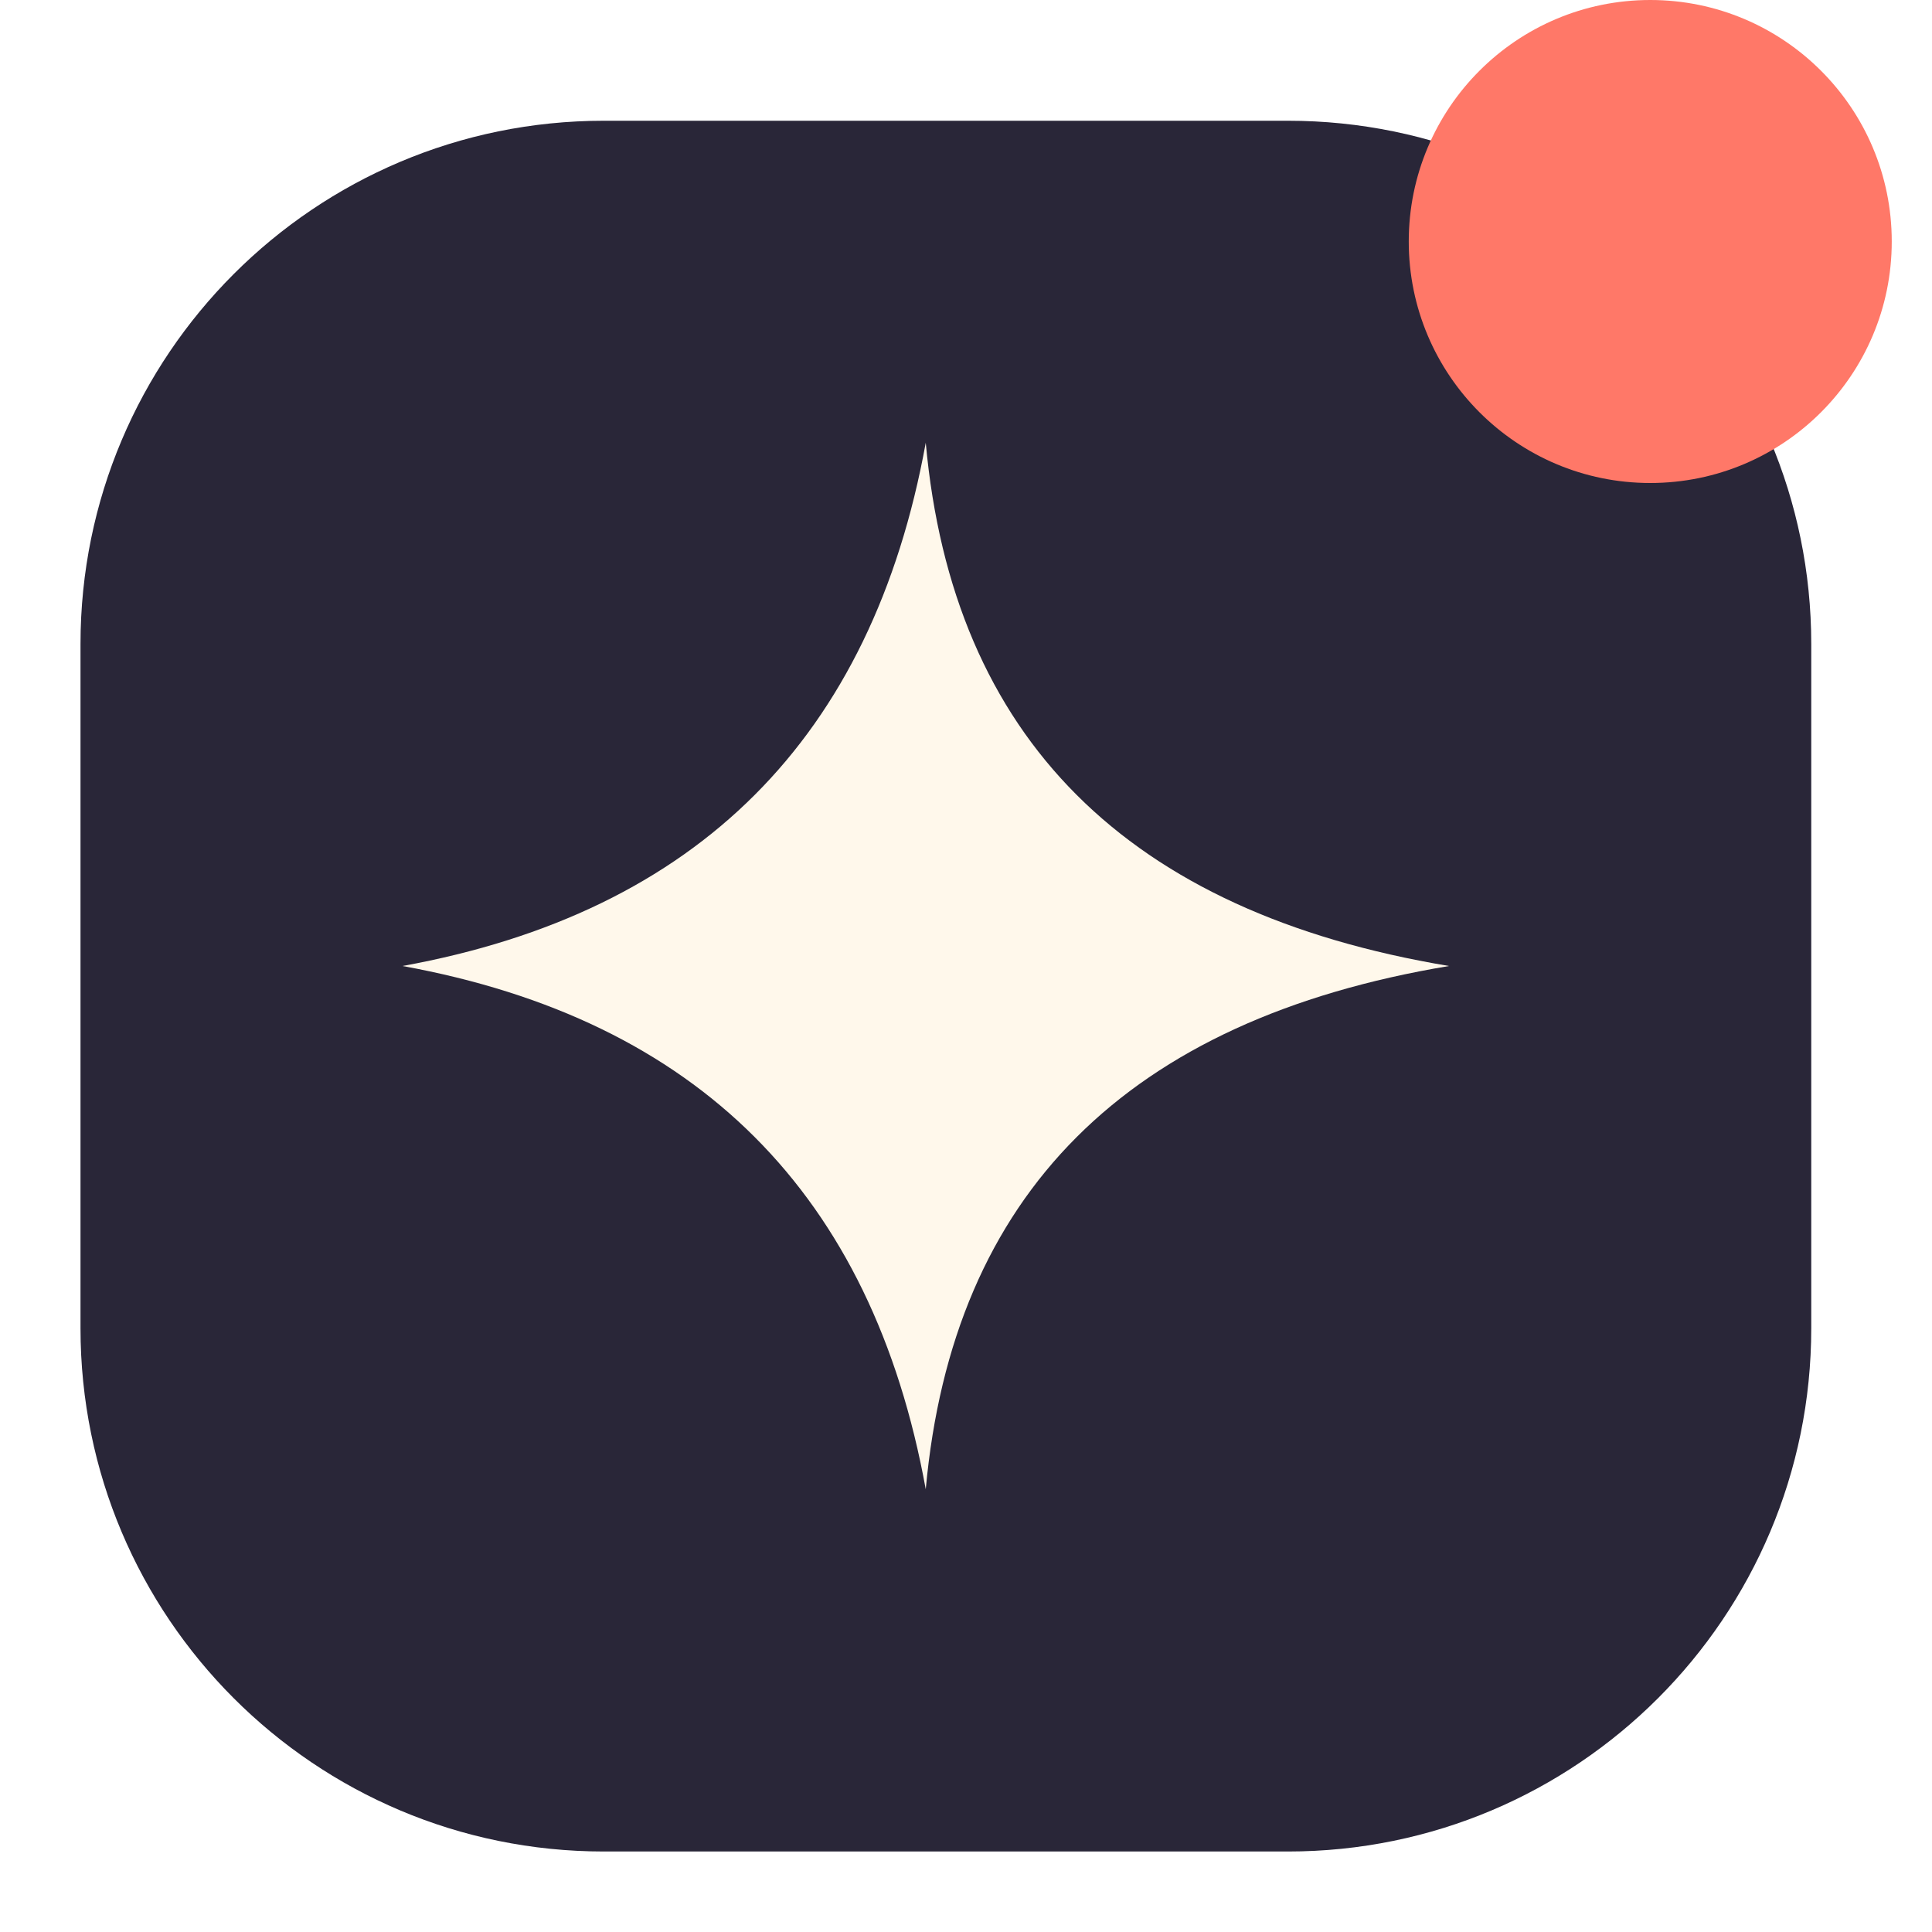
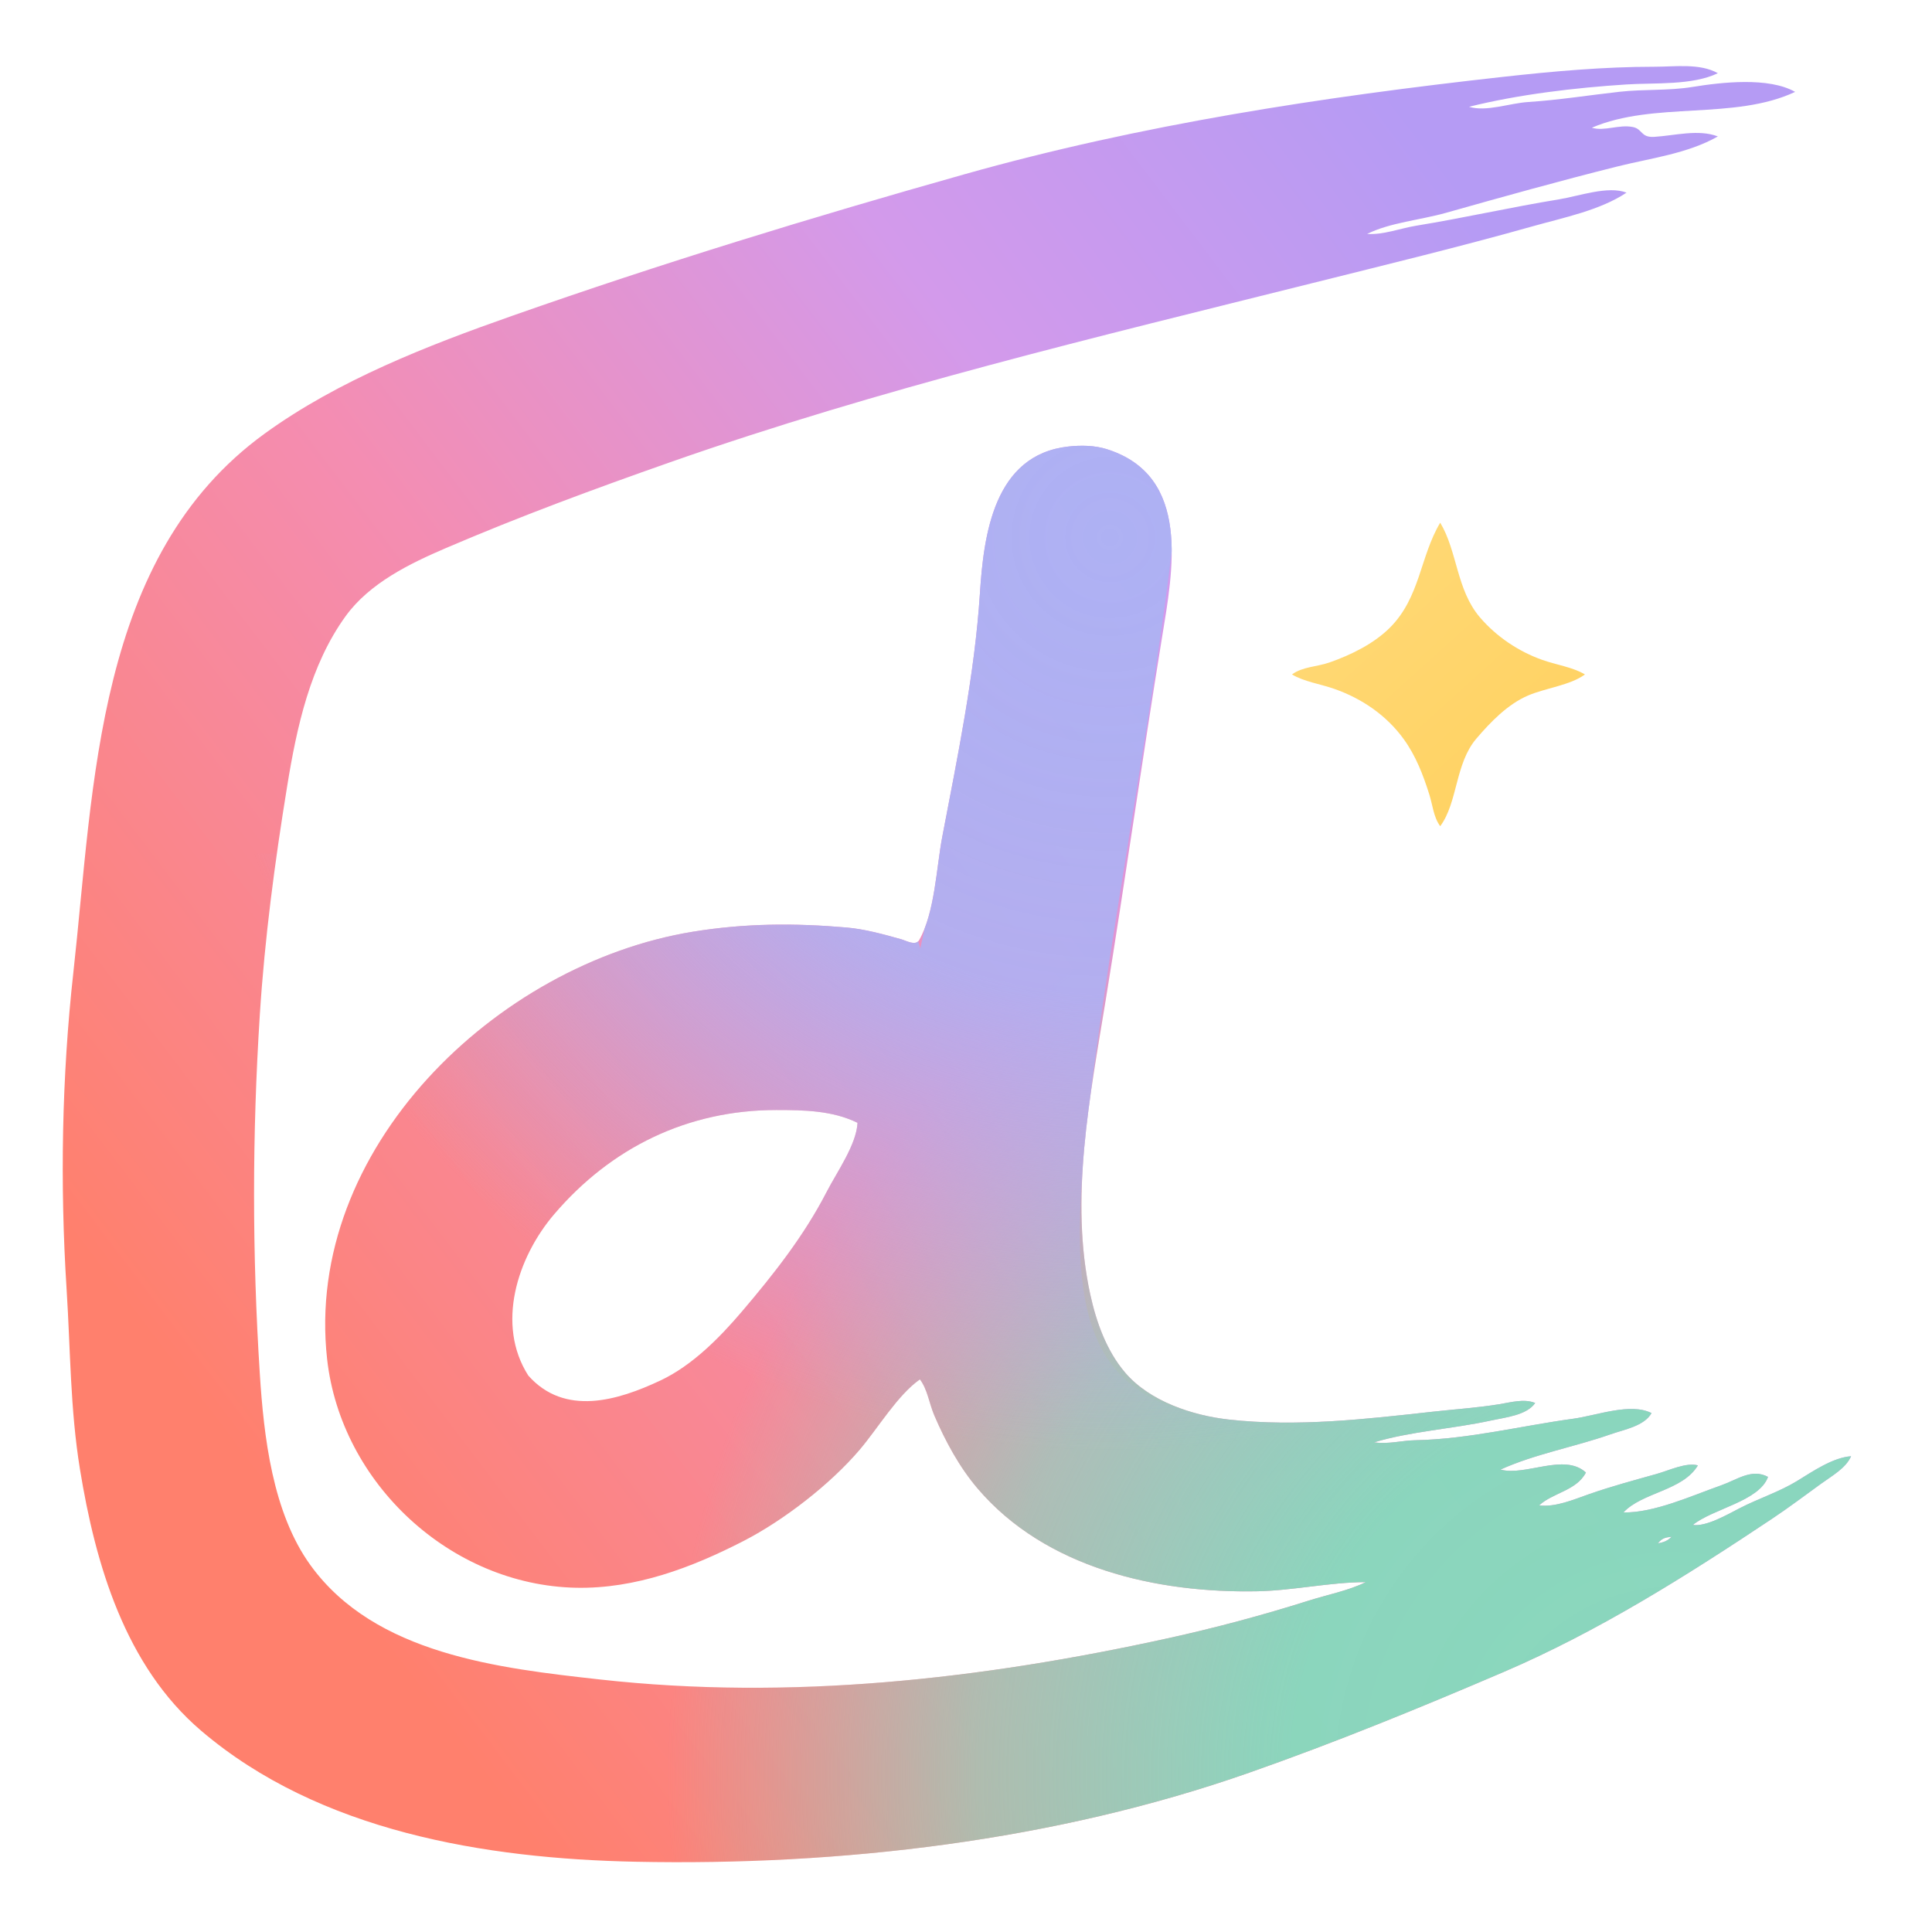
- <svg xmlns="http://www.w3.org/2000/svg" viewBox="0 0 48 48">
-   <rect x="2" y="3" width="43" height="43" rx="13" fill="#292638" />
-   <path d="M23 11q1 11 13 13-12 2-13 13-2-11-13-13 11-2 13-13" fill="#fff8eb" />
-   <circle cx="41" cy="6" r="6" fill="#ff7868" />
+ <svg xmlns="http://www.w3.org/2000/svg" width="1100" height="1100" viewBox="76 287 550 550">
+   <defs>
+     <linearGradient id="brush-base" gradientUnits="userSpaceOnUse" x1="105" y1="650" x2="500" y2="350">
+       <stop offset="0" stop-color="#ff806d" />
+       <stop offset="0.40" stop-color="#f48db2" />
+       <stop offset="0.72" stop-color="#d39aeb" />
+       <stop offset="1" stop-color="#b59bf4" />
+     </linearGradient>
+     <radialGradient id="mint-finish" gradientUnits="userSpaceOnUse" cx="552" cy="792" r="286">
+       <stop offset="0" stop-color="#89d7bd" />
+       <stop offset="0.38" stop-color="#89d7bd" stop-opacity="0.98" />
+       <stop offset="0.69" stop-color="#89d7bd" stop-opacity="0.66" />
+       <stop offset="1" stop-color="#89d7bd" stop-opacity="0" />
+     </radialGradient>
+     <radialGradient id="periwinkle-stem" gradientUnits="userSpaceOnUse" cx="392" cy="440" r="260">
+       <stop offset="0" stop-color="#aeb1f3" />
+       <stop offset="0.5" stop-color="#aeb1f3" stop-opacity="0.90" />
+       <stop offset="1" stop-color="#aeb1f3" stop-opacity="0" />
+     </radialGradient>
+     <linearGradient id="sparkle-gold" gradientUnits="userSpaceOnUse" x1="453" y1="444" x2="519" y2="517">
+       <stop stop-color="#ffd977" />
+       <stop offset="1" stop-color="#ffd160" />
+     </linearGradient>
+     <clipPath id="symbol-clip">
+       <path d="M565.04,307.84C557.74,311.35 547.17,310.52 539.04,311.04 C524.50,311.97 508.34,313.87 494.20,317.40 C499.13,318.90 505.70,316.38 511.04,316.04 C519.76,315.48 528.45,314.08 537.12,313.12 C543.94,312.36 550.98,312.86 557.76,311.76 C566.13,310.40 579.52,308.88 587.04,313.16 C569.69,321.30 546.89,315.76 529.16,323.36 C532.74,324.45 536.87,322.37 540.84,323.16 C543.65,323.72 543.03,326.21 546.96,325.96 C552.88,325.58 559.53,323.72 565.04,325.84 C556.41,330.75 545.99,332.00 536.40,334.40 C520.08,338.48 503.79,343.03 487.60,347.60 C480.44,349.62 471.66,350.37 465.20,353.60 C469.88,353.89 474.57,352.00 479.24,351.24 C492.80,349.03 506.20,345.97 519.76,343.76 C525.51,342.82 533.76,339.81 539.04,341.84 C531.46,346.89 521.18,348.92 512.40,351.40 C491.57,357.27 470.59,362.35 449.60,367.60 C388.13,382.97 326.44,397.63 266.64,418.64 C245.12,426.20 223.94,434.02 203.00,443.00 C192.66,447.43 181.21,452.99 174.40,462.40 C164.29,476.36 160.48,494.02 157.76,510.76 C154.22,532.49 151.36,554.03 149.96,575.96 C147.78,610.09 147.78,643.91 149.96,678.04 C151.10,695.92 153.55,717.61 164.40,732.60 C182.76,757.95 218.04,761.92 246.88,765.12 C300.98,771.13 355.29,765.06 408.40,753.40 C421.99,750.42 435.37,746.83 448.64,742.64 C453.93,740.97 460.02,739.79 464.80,737.40 C454.68,737.40 444.21,739.79 434.00,740.00 C405.36,740.58 373.66,733.47 354.28,710.72 C349.12,704.66 345.13,697.29 342.00,690.00 C340.50,686.51 340.07,682.58 337.88,679.68 C331.51,684.15 325.94,693.59 320.72,699.72 C312.37,709.53 299.17,719.76 287.68,725.68 C272.90,733.29 256.89,739.34 240.00,739.00 C204.28,738.27 173.05,709.25 169.12,673.88 C162.48,614.13 217.29,561.35 273.24,552.24 C288.01,549.84 302.10,549.75 316.96,551.04 C322.18,551.49 327.56,552.98 332.60,554.40 C334.00,554.80 336.67,556.37 337.68,554.60 C342.13,546.81 342.57,533.99 344.24,525.24 C348.55,502.63 353.49,478.91 354.96,455.96 C356.03,439.21 358.98,416.47 380.12,414.12 C383.73,413.72 387.65,413.78 391.12,414.88 C415.25,422.50 409.89,449.54 406.76,468.76 C401.18,503.03 396.35,537.45 390.76,571.76 C386.34,598.92 380.40,628.27 386.40,655.60 C388.11,663.41 391.03,671.56 396.28,677.72 C403.29,685.95 415.50,689.97 425.88,691.12 C445.17,693.26 464.69,691.01 483.88,688.88 C490.09,688.19 496.61,687.76 502.76,686.76 C506.21,686.20 509.86,685.11 513.04,686.40 C510.60,689.92 504.59,690.48 500.40,691.40 C489.64,693.76 477.39,694.50 467.20,697.60 C471.34,698.19 474.89,697.08 479.00,697.00 C494.10,696.69 508.94,692.92 523.88,690.88 C530.51,689.98 540.17,686.23 546.16,689.28 C544.06,692.99 538.43,693.93 534.36,695.36 C524.17,698.94 512.96,700.91 503.16,705.36 C510.32,707.31 521.31,700.54 527.48,706.20 C524.79,711.38 518.03,711.94 514.16,715.56 C518.83,716.11 523.87,713.94 528.36,712.36 C534.71,710.13 541.13,708.42 547.60,706.60 C551.25,705.57 556.03,703.25 559.36,704.16 C554.99,711.44 543.56,711.78 538.16,717.56 C546.94,717.70 557.58,712.80 565.88,709.88 C570.60,708.22 574.68,704.96 579.32,707.44 C576.82,714.41 563.55,716.51 557.92,721.12 C561.75,721.64 567.61,718.23 571.32,716.32 C576.58,713.61 582.58,711.68 587.60,708.60 C592.09,705.85 597.78,701.93 602.96,701.56 C601.51,704.94 597.49,707.16 594.40,709.40 C589.73,712.78 585.19,716.21 580.40,719.40 C555.99,735.67 531.04,751.41 504.00,763.00 C480.03,773.27 456.30,782.98 431.64,791.64 C376.22,811.11 315.09,818.19 257.00,817.00 C214.13,816.13 166.94,808.40 133.28,779.72 C111.58,761.23 103.15,732.22 98.76,705.24 C95.98,688.16 96.06,671.26 94.96,654.04 C93.06,624.22 93.58,593.54 96.88,563.88 C102.80,510.57 103.20,445.30 151.40,410.40 C172.30,395.26 197.71,385.37 221.88,376.88 C264.47,361.91 307.12,348.86 350.60,336.60 C400.73,322.46 452.38,314.60 503.88,308.88 C518.12,307.30 532.64,306.00 547.00,306.00 C552.86,306.00 559.93,304.95 565.04,307.84Z M226.40,678.60C236.77,690.29 251.89,685.70 264.00,680.00 C273.08,675.73 280.91,667.76 287.28,660.28 C296.28,649.71 304.91,638.76 311.32,626.32 C314.27,620.60 319.80,612.88 320.12,606.64 C312.99,603.13 304.84,603.00 297.00,603.00 C271.79,603.00 249.94,613.68 233.72,632.72 C223.29,644.96 217.11,664.07 226.40,678.60Z M547.96,726.36C549.69,726.05 550.70,725.66 551.88,724.48 C549.93,724.70 549.16,724.90 547.96,726.36Z" fill-rule="evenodd" />
+     </clipPath>
+   </defs>
+   <g id="brush-symbol" fill-rule="evenodd">
+     <path id="brush-outline" fill="url(#brush-base)" d="M565.04,307.84C557.74,311.35 547.17,310.52 539.04,311.04 C524.50,311.97 508.34,313.87 494.20,317.40 C499.13,318.90 505.70,316.38 511.04,316.04 C519.76,315.48 528.45,314.08 537.12,313.12 C543.94,312.36 550.98,312.86 557.76,311.76 C566.13,310.40 579.52,308.88 587.04,313.16 C569.69,321.30 546.89,315.76 529.16,323.36 C532.74,324.45 536.87,322.37 540.84,323.16 C543.65,323.72 543.03,326.21 546.96,325.96 C552.88,325.58 559.53,323.72 565.04,325.84 C556.41,330.75 545.99,332.00 536.40,334.40 C520.08,338.48 503.79,343.03 487.60,347.60 C480.44,349.62 471.66,350.37 465.20,353.60 C469.88,353.89 474.57,352.00 479.24,351.24 C492.80,349.03 506.20,345.97 519.76,343.76 C525.51,342.82 533.76,339.81 539.04,341.84 C531.46,346.89 521.18,348.92 512.40,351.40 C491.57,357.27 470.59,362.35 449.60,367.60 C388.13,382.97 326.44,397.63 266.64,418.64 C245.12,426.20 223.94,434.02 203.00,443.00 C192.66,447.43 181.21,452.99 174.40,462.40 C164.29,476.36 160.48,494.02 157.76,510.76 C154.22,532.49 151.36,554.03 149.96,575.96 C147.78,610.09 147.78,643.91 149.96,678.04 C151.10,695.92 153.55,717.61 164.40,732.60 C182.76,757.95 218.04,761.92 246.88,765.12 C300.98,771.13 355.29,765.06 408.40,753.40 C421.99,750.42 435.37,746.83 448.64,742.64 C453.93,740.97 460.02,739.79 464.80,737.40 C454.68,737.40 444.21,739.79 434.00,740.00 C405.36,740.58 373.66,733.47 354.28,710.72 C349.12,704.66 345.13,697.29 342.00,690.00 C340.50,686.51 340.07,682.58 337.88,679.68 C331.51,684.15 325.94,693.59 320.72,699.72 C312.37,709.53 299.17,719.76 287.68,725.68 C272.90,733.29 256.89,739.34 240.00,739.00 C204.28,738.27 173.05,709.25 169.12,673.88 C162.48,614.13 217.29,561.35 273.24,552.24 C288.01,549.84 302.10,549.75 316.96,551.04 C322.18,551.49 327.56,552.98 332.60,554.40 C334.00,554.80 336.67,556.37 337.68,554.60 C342.13,546.81 342.57,533.99 344.24,525.24 C348.55,502.63 353.49,478.91 354.96,455.96 C356.03,439.21 358.98,416.47 380.12,414.12 C383.73,413.72 387.65,413.78 391.12,414.88 C415.25,422.50 409.89,449.54 406.76,468.76 C401.18,503.03 396.35,537.45 390.76,571.76 C386.34,598.92 380.40,628.27 386.40,655.60 C388.11,663.41 391.03,671.56 396.28,677.72 C403.29,685.95 415.50,689.97 425.88,691.12 C445.17,693.26 464.69,691.01 483.88,688.88 C490.09,688.19 496.61,687.76 502.76,686.76 C506.21,686.20 509.86,685.11 513.04,686.40 C510.60,689.92 504.59,690.48 500.40,691.40 C489.64,693.76 477.39,694.50 467.20,697.60 C471.34,698.19 474.89,697.08 479.00,697.00 C494.10,696.69 508.94,692.92 523.88,690.88 C530.51,689.98 540.17,686.23 546.16,689.28 C544.06,692.99 538.43,693.93 534.36,695.36 C524.17,698.94 512.96,700.91 503.16,705.36 C510.32,707.31 521.31,700.54 527.48,706.20 C524.79,711.38 518.03,711.94 514.16,715.56 C518.83,716.11 523.87,713.94 528.36,712.36 C534.71,710.13 541.13,708.42 547.60,706.60 C551.25,705.57 556.03,703.25 559.36,704.16 C554.99,711.44 543.56,711.78 538.16,717.56 C546.94,717.70 557.58,712.80 565.88,709.88 C570.60,708.22 574.68,704.96 579.32,707.44 C576.82,714.41 563.55,716.51 557.92,721.12 C561.75,721.64 567.61,718.23 571.32,716.32 C576.58,713.61 582.58,711.68 587.60,708.60 C592.09,705.85 597.78,701.93 602.96,701.56 C601.51,704.94 597.49,707.16 594.40,709.40 C589.73,712.78 585.19,716.21 580.40,719.40 C555.99,735.67 531.04,751.41 504.00,763.00 C480.03,773.27 456.30,782.98 431.64,791.64 C376.22,811.11 315.09,818.19 257.00,817.00 C214.13,816.13 166.94,808.40 133.28,779.72 C111.58,761.23 103.15,732.22 98.76,705.24 C95.98,688.16 96.06,671.26 94.96,654.04 C93.06,624.22 93.58,593.54 96.88,563.88 C102.80,510.57 103.20,445.30 151.40,410.40 C172.30,395.26 197.71,385.37 221.88,376.88 C264.47,361.91 307.12,348.86 350.60,336.60 C400.73,322.46 452.38,314.60 503.88,308.88 C518.12,307.30 532.64,306.00 547.00,306.00 C552.86,306.00 559.93,304.95 565.04,307.84Z M226.40,678.60C236.77,690.29 251.89,685.70 264.00,680.00 C273.08,675.73 280.91,667.76 287.28,660.28 C296.28,649.71 304.91,638.76 311.32,626.32 C314.27,620.60 319.80,612.88 320.12,606.64 C312.99,603.13 304.84,603.00 297.00,603.00 C271.79,603.00 249.94,613.68 233.72,632.72 C223.29,644.96 217.11,664.07 226.40,678.60Z M547.96,726.36C549.69,726.05 550.70,725.66 551.88,724.48 C549.93,724.70 549.16,724.90 547.96,726.36Z" />
+     <path id="mint-gradient" fill="url(#mint-finish)" d="M565.04,307.84C557.74,311.35 547.17,310.52 539.04,311.04 C524.50,311.97 508.34,313.87 494.20,317.40 C499.13,318.90 505.70,316.38 511.04,316.04 C519.76,315.48 528.45,314.08 537.12,313.12 C543.94,312.36 550.98,312.86 557.76,311.76 C566.13,310.40 579.52,308.88 587.04,313.16 C569.69,321.30 546.89,315.76 529.16,323.36 C532.74,324.45 536.87,322.37 540.84,323.16 C543.65,323.72 543.03,326.21 546.96,325.96 C552.88,325.58 559.53,323.72 565.04,325.84 C556.41,330.75 545.99,332.00 536.40,334.40 C520.08,338.48 503.79,343.03 487.60,347.60 C480.44,349.62 471.66,350.37 465.20,353.60 C469.88,353.89 474.57,352.00 479.24,351.24 C492.80,349.03 506.20,345.97 519.76,343.76 C525.51,342.82 533.76,339.81 539.04,341.84 C531.46,346.89 521.18,348.92 512.40,351.40 C491.57,357.27 470.59,362.35 449.60,367.60 C388.13,382.97 326.44,397.63 266.64,418.64 C245.12,426.20 223.94,434.02 203.00,443.00 C192.66,447.43 181.21,452.99 174.40,462.40 C164.29,476.36 160.48,494.02 157.76,510.76 C154.22,532.49 151.36,554.03 149.96,575.96 C147.78,610.09 147.78,643.91 149.96,678.04 C151.10,695.92 153.55,717.61 164.40,732.60 C182.76,757.95 218.04,761.92 246.88,765.12 C300.98,771.13 355.29,765.06 408.40,753.40 C421.99,750.42 435.37,746.83 448.64,742.64 C453.93,740.97 460.02,739.79 464.80,737.40 C454.68,737.40 444.21,739.79 434.00,740.00 C405.36,740.58 373.66,733.47 354.28,710.72 C349.12,704.66 345.13,697.29 342.00,690.00 C340.50,686.51 340.07,682.58 337.88,679.68 C331.51,684.15 325.94,693.59 320.72,699.72 C312.37,709.53 299.17,719.76 287.68,725.68 C272.90,733.29 256.89,739.34 240.00,739.00 C204.28,738.27 173.05,709.25 169.12,673.88 C162.48,614.13 217.29,561.35 273.24,552.24 C288.01,549.84 302.10,549.75 316.96,551.04 C322.18,551.49 327.56,552.98 332.60,554.40 C334.00,554.80 336.67,556.37 337.68,554.60 C342.13,546.81 342.57,533.99 344.24,525.24 C348.55,502.63 353.49,478.91 354.96,455.96 C356.03,439.21 358.98,416.47 380.12,414.12 C383.73,413.72 387.65,413.78 391.12,414.88 C415.25,422.50 409.89,449.54 406.76,468.76 C401.18,503.03 396.35,537.45 390.76,571.76 C386.34,598.92 380.40,628.27 386.40,655.60 C388.11,663.41 391.03,671.56 396.28,677.72 C403.29,685.95 415.50,689.97 425.88,691.12 C445.17,693.26 464.69,691.01 483.88,688.88 C490.09,688.19 496.61,687.76 502.76,686.76 C506.21,686.20 509.86,685.11 513.04,686.40 C510.60,689.92 504.59,690.48 500.40,691.40 C489.64,693.76 477.39,694.50 467.20,697.60 C471.34,698.19 474.89,697.08 479.00,697.00 C494.10,696.69 508.94,692.92 523.88,690.88 C530.51,689.98 540.17,686.23 546.16,689.28 C544.06,692.99 538.43,693.93 534.36,695.36 C524.17,698.94 512.96,700.91 503.16,705.36 C510.32,707.31 521.31,700.54 527.48,706.20 C524.79,711.38 518.03,711.94 514.16,715.56 C518.83,716.11 523.87,713.94 528.36,712.36 C534.71,710.13 541.13,708.42 547.60,706.60 C551.25,705.57 556.03,703.25 559.36,704.16 C554.99,711.44 543.56,711.78 538.16,717.56 C546.94,717.70 557.58,712.80 565.88,709.88 C570.60,708.22 574.68,704.96 579.32,707.44 C576.82,714.41 563.55,716.51 557.92,721.12 C561.75,721.64 567.61,718.23 571.32,716.32 C576.58,713.61 582.58,711.68 587.60,708.60 C592.09,705.85 597.78,701.93 602.96,701.56 C601.51,704.94 597.49,707.16 594.40,709.40 C589.73,712.78 585.19,716.21 580.40,719.40 C555.99,735.67 531.04,751.41 504.00,763.00 C480.03,773.27 456.30,782.98 431.64,791.64 C376.22,811.11 315.09,818.19 257.00,817.00 C214.13,816.13 166.94,808.40 133.28,779.72 C111.58,761.23 103.15,732.22 98.76,705.24 C95.98,688.16 96.06,671.26 94.96,654.04 C93.06,624.22 93.58,593.54 96.88,563.88 C102.80,510.57 103.20,445.30 151.40,410.40 C172.30,395.26 197.71,385.37 221.88,376.88 C264.47,361.91 307.12,348.86 350.60,336.60 C400.73,322.46 452.38,314.60 503.88,308.88 C518.12,307.30 532.64,306.00 547.00,306.00 C552.86,306.00 559.93,304.95 565.04,307.84Z M226.40,678.60C236.77,690.29 251.89,685.70 264.00,680.00 C273.08,675.73 280.91,667.76 287.28,660.28 C296.28,649.71 304.91,638.76 311.32,626.32 C314.27,620.60 319.80,612.88 320.12,606.64 C312.99,603.13 304.84,603.00 297.00,603.00 C271.79,603.00 249.94,613.68 233.72,632.72 C223.29,644.96 217.11,664.07 226.40,678.60Z M547.96,726.36C549.69,726.05 550.70,725.66 551.88,724.48 C549.93,724.70 549.16,724.90 547.96,726.36Z" />
+     <path id="lavender-stem" fill="url(#periwinkle-stem)" clip-path="url(#symbol-clip)" d="M356 438 C360 404 408 406 410 440 C405 486 390 563 385 611 C380 661 385 686 425 691 C470 695 510 684 540 685 L610 700 L610 750 L130 760 L130 530 L330 530 L338 557 C346 520 353 473 356 438Z" />
+   </g>
+   <g id="gold-sparkle">
+     <path fill="url(#sparkle-gold)" d="M486.00,435.80C490.93,444.02 490.58,454.85 497.28,462.72 C501.95,468.20 508.32,472.49 515.12,474.88 C519.09,476.28 523.75,476.93 527.20,479.00 C523.00,482.10 516.07,482.83 511.00,485.00 C505.21,487.48 500.33,492.53 496.28,497.28 C490.20,504.42 491.03,515.40 486.00,522.20 C484.09,519.62 483.89,516.33 482.88,513.12 C481.11,507.53 479.07,502.19 475.60,497.40 C470.68,490.61 463.69,485.86 455.88,483.12 C451.91,481.72 447.25,481.07 443.80,479.00 C446.83,476.76 450.87,476.86 454.56,475.56 C460.58,473.45 467.11,470.25 471.68,465.68 C480.32,457.04 480.25,445.39 486.00,435.80Z" />
+   </g>
</svg>
